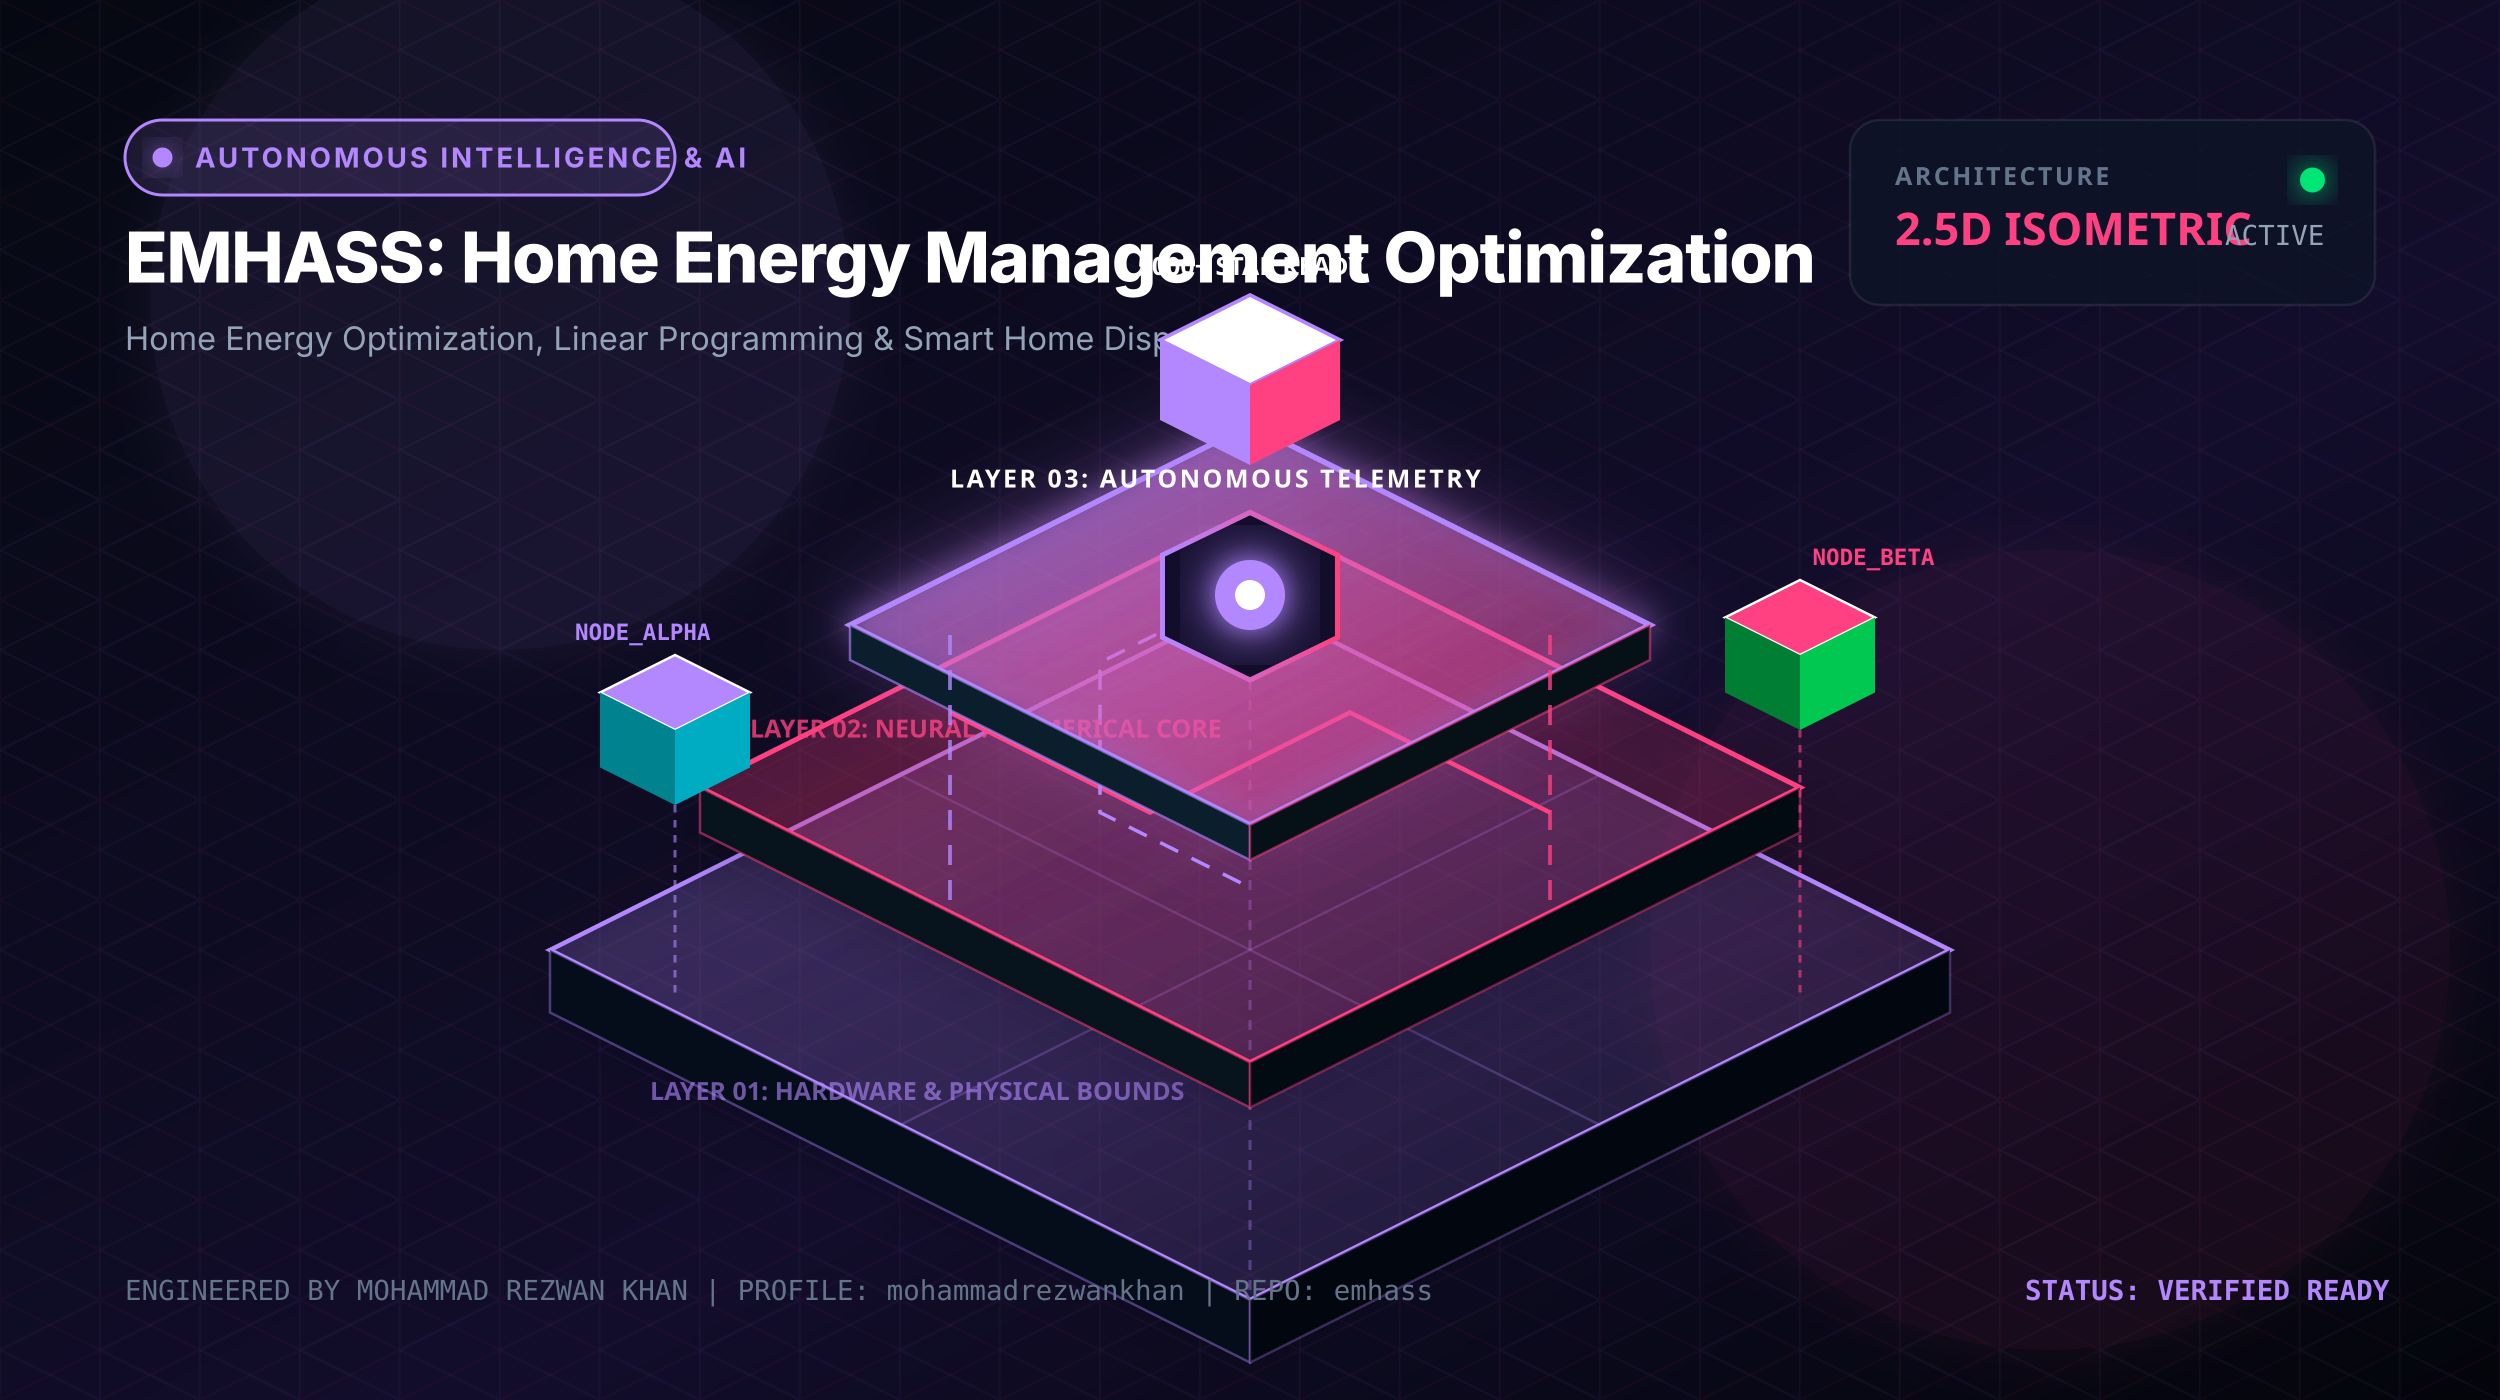
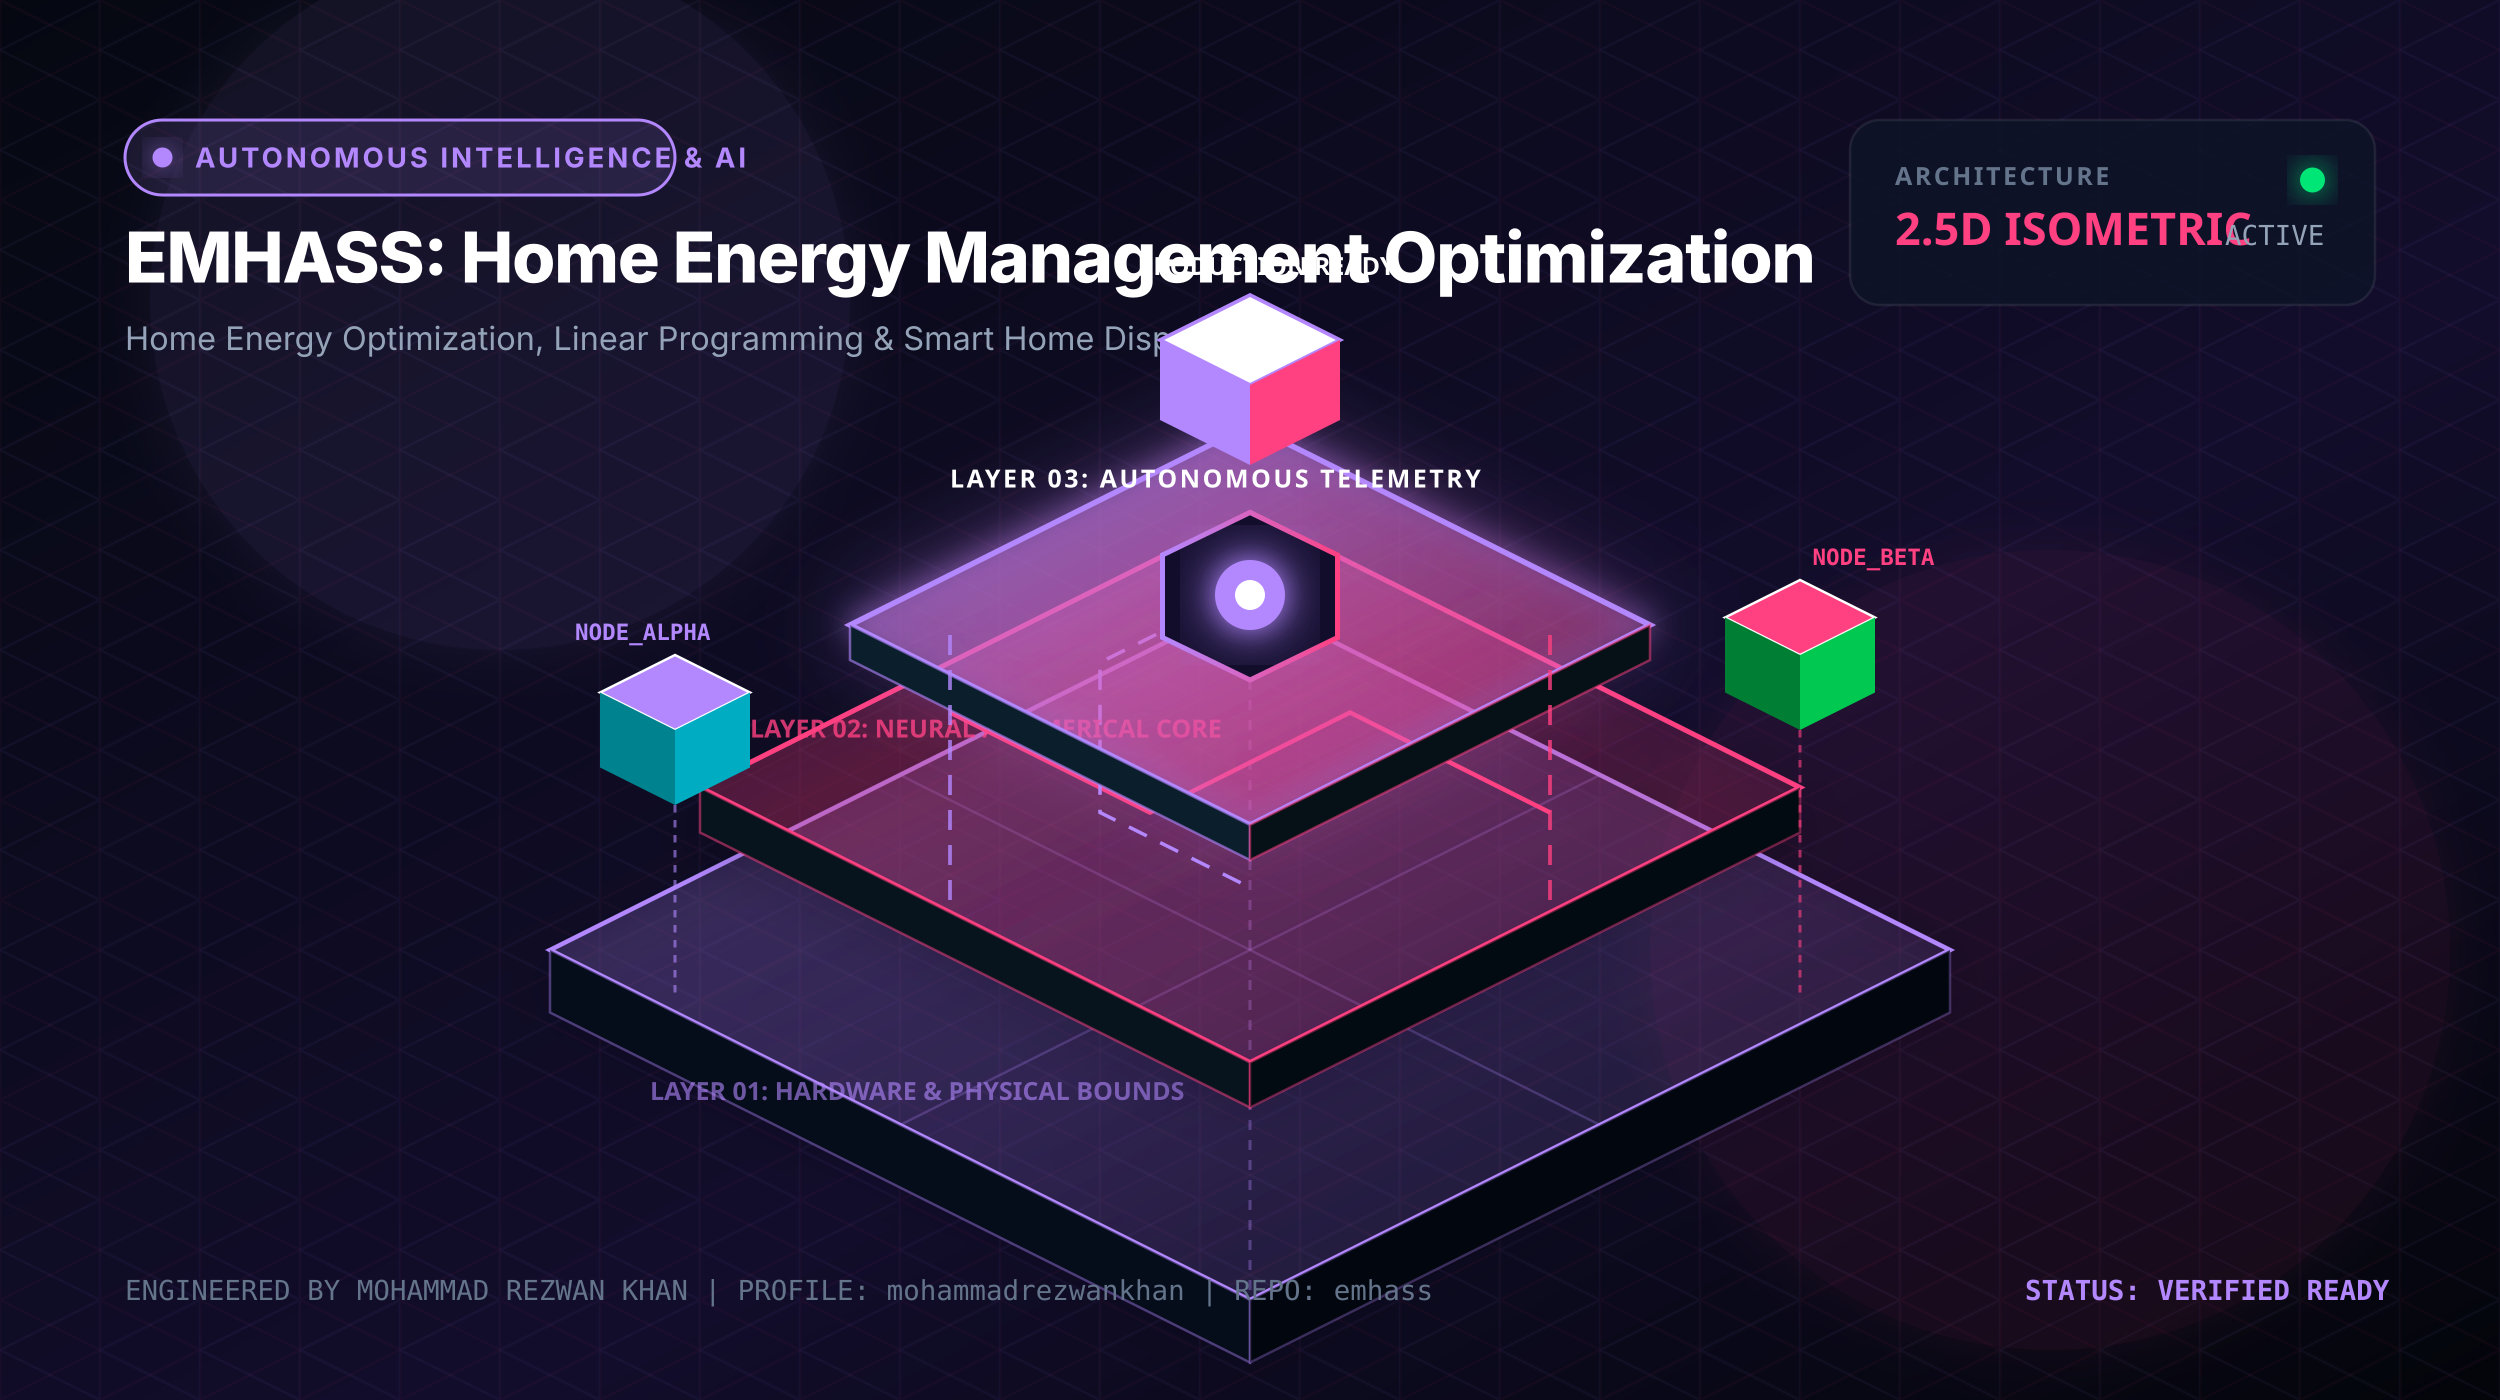
<svg xmlns="http://www.w3.org/2000/svg" viewBox="0 0 1000 560" width="100%" height="100%">
  <defs>
    <linearGradient id="bgGrad" x1="0%" y1="0%" x2="100%" y2="100%">
      <stop offset="0%" stop-color="#050811" />
      <stop offset="60%" stop-color="#120D2B" />
      <stop offset="100%" stop-color="#03050a" />
    </linearGradient>
    <linearGradient id="primaryGrad" x1="0%" y1="0%" x2="100%" y2="0%">
      <stop offset="0%" stop-color="#B388FF" />
      <stop offset="100%" stop-color="#FF4081" />
    </linearGradient>
    <linearGradient id="tier1Grad" x1="0%" y1="0%" x2="100%" y2="100%">
      <stop offset="0%" stop-color="#B388FF" stop-opacity="0.25" />
      <stop offset="100%" stop-color="#B388FF" stop-opacity="0.05" />
    </linearGradient>
    <linearGradient id="tier2Grad" x1="0%" y1="0%" x2="100%" y2="100%">
      <stop offset="0%" stop-color="#FF4081" stop-opacity="0.30" />
      <stop offset="100%" stop-color="#FF4081" stop-opacity="0.08" />
    </linearGradient>
    <linearGradient id="tier3Grad" x1="0%" y1="0%" x2="100%" y2="100%">
      <stop offset="0%" stop-color="#B388FF" stop-opacity="0.45" />
      <stop offset="100%" stop-color="#FF4081" stop-opacity="0.15" />
    </linearGradient>
    <filter id="ambientGlow" x="-30%" y="-30%" width="160%" height="160%">
      <feGaussianBlur stdDeviation="12" result="blur" />
      <feComposite in="SourceGraphic" in2="blur" operator="over" />
    </filter>
    <filter id="intenseGlow" x="-50%" y="-50%" width="200%" height="200%">
      <feGaussianBlur stdDeviation="6" result="blur1" />
      <feGaussianBlur stdDeviation="18" result="blur2" />
      <feMerge>
        <feMergeNode in="blur2" />
        <feMergeNode in="blur1" />
        <feMergeNode in="SourceGraphic" />
      </feMerge>
    </filter>
    <filter id="dropShadow" x="-20%" y="-20%" width="140%" height="140%">
      <feDropShadow dx="0" dy="16" stdDeviation="14" flood-color="#000000" flood-opacity="0.75" />
    </filter>
    <pattern id="isoGrid" width="40" height="40" patternUnits="userSpaceOnUse">
      <path d="M 40 0 L 0 20 L 40 40 Z" fill="none" stroke="#B388FF" stroke-opacity="0.05" stroke-width="1" />
      <path d="M 0 0 L 40 20 L 0 40 Z" fill="none" stroke="#FF4081" stroke-opacity="0.04" stroke-width="1" />
    </pattern>
  </defs>
  <style>
    @keyframes float1 {
      0%, 100% { transform: translateY(0px) rotate(0deg); }
      50% { transform: translateY(-12px) rotate(0.5deg); }
    }
    @keyframes float2 {
      0%, 100% { transform: translateY(0px); }
      50% { transform: translateY(-16px); }
    }
    @keyframes pulseGlow {
      0%, 100% { opacity: 0.45; filter: drop-shadow(0 0 4px #B388FF); }
      50% { opacity: 0.95; filter: drop-shadow(0 0 16px #B388FF); }
    }
    @keyframes streamFlow {
      0% { stroke-dashoffset: 120; }
      100% { stroke-dashoffset: 0; }
    }
    .floating-tier { animation: float1 7s ease-in-out infinite; }
    .floating-node { animation: float2 5s ease-in-out infinite; }
    .pulsing-circuit { animation: pulseGlow 3.5s ease-in-out infinite; }
    .data-stream { stroke-dasharray: 8 6; animation: streamFlow 2.5s linear infinite; }
  </style>
  <rect width="1000" height="560" fill="url(#bgGrad)" />
  <rect width="1000" height="560" fill="url(#isoGrid)" />
  <circle cx="200" cy="120" r="140" fill="#B388FF" opacity="0.08" filter="url(#ambientGlow)" />
  <circle cx="820" cy="380" r="160" fill="#FF4081" opacity="0.07" filter="url(#ambientGlow)" />
  <g transform="translate(50, 48)">
    <rect x="0" y="0" width="220" height="30" rx="15" fill="#B388FF" fill-opacity="0.12" stroke="#B388FF" stroke-width="1.2" />
    <circle cx="15" cy="15" r="4" fill="#B388FF" filter="url(#intenseGlow)" />
    <text x="28" y="19" fill="#B388FF" font-family="system-ui, -apple-system, sans-serif" font-size="11" font-weight="700" letter-spacing="1.2">AUTONOMOUS INTELLIGENCE &amp; AI</text>
    <text x="0" y="65" fill="#FFFFFF" font-family="system-ui, -apple-system, sans-serif" font-size="28" font-weight="800" letter-spacing="-0.5">EMHASS: Home Energy Management Optimization</text>
    <text x="0" y="92" fill="#94A3B8" font-family="system-ui, -apple-system, sans-serif" font-size="13" font-weight="400">Home Energy Optimization, Linear Programming &amp; Smart Home Dispatch</text>
  </g>
  <g transform="translate(740, 48)">
    <rect x="0" y="0" width="210" height="74" rx="12" fill="#0D1527" fill-opacity="0.75" stroke="rgba(255,255,255,0.08)" stroke-width="1" />
    <text x="18" y="26" fill="#64748B" font-family="system-ui, sans-serif" font-size="10" font-weight="600" letter-spacing="1">ARCHITECTURE</text>
    <text x="18" y="50" fill="#FF4081" font-family="system-ui, sans-serif" font-size="18" font-weight="700">2.5D ISOMETRIC</text>
    <circle cx="185" cy="24" r="5" fill="#00E676" filter="url(#intenseGlow)" />
    <text x="150" y="50" fill="#94A3B8" font-family="monospace" font-size="11">ACTIVE</text>
  </g>
  <g transform="translate(500, 340)">
    <g class="floating-tier" style="animation-delay: 0s;">
      <polygon points="0,-100 280,40 0,180 -280,40" fill="url(#tier1Grad)" stroke="#B388FF" stroke-width="1.8" filter="url(#dropShadow)" />
      <polygon points="-280,40 0,180 0,205 -280,65" fill="#050C1A" stroke="#B388FF" stroke-opacity="0.4" stroke-width="1" />
      <polygon points="0,180 280,40 280,65 0,205" fill="#02060E" stroke="#B388FF" stroke-opacity="0.3" stroke-width="1" />
      <line x1="-140" y1="-30" x2="140" y2="110" stroke="#B388FF" stroke-opacity="0.25" stroke-width="1" />
      <line x1="140" y1="-30" x2="-140" y2="110" stroke="#B388FF" stroke-opacity="0.25" stroke-width="1" />
      <line x1="0" y1="-100" x2="0" y2="180" stroke="#B388FF" stroke-opacity="0.35" stroke-width="1.2" stroke-dasharray="4 4" />
      <text x="-240" y="100" fill="#B388FF" opacity="0.6" font-family="system-ui, sans-serif" font-size="10" font-weight="700">LAYER 01: HARDWARE &amp; PHYSICAL BOUNDS</text>
    </g>
    <g class="floating-tier" style="animation-delay: -1.8s; transform: translateY(-55px);">
      <polygon points="0,-80 220,30 0,140 -220,30" fill="url(#tier2Grad)" stroke="#FF4081" stroke-width="2" filter="url(#dropShadow)" />
      <polygon points="-220,30 0,140 0,158 -220,48" fill="#07141E" stroke="#FF4081" stroke-opacity="0.5" stroke-width="1" />
      <polygon points="0,140 220,30 220,48 0,158" fill="#030B12" stroke="#FF4081" stroke-opacity="0.4" stroke-width="1" />
      <polyline points="-120,0 -40,40 40,0 120,40" fill="none" stroke="#FF4081" stroke-width="1.8" class="pulsing-circuit" />
      <polyline points="0,-50 -60,-20 -60,40 0,70" fill="none" stroke="#B388FF" stroke-width="1.4" class="data-stream" />
      <text x="-200" y="10" fill="#FF4081" opacity="0.8" font-family="system-ui, sans-serif" font-size="10" font-weight="700">LAYER 02: NEURAL / NUMERICAL CORE</text>
    </g>
    <g class="floating-tier" style="animation-delay: -3.6s; transform: translateY(-110px);">
      <polygon points="0,-60 160,20 0,100 -160,20" fill="url(#tier3Grad)" stroke="#B388FF" stroke-width="2.2" filter="url(#intenseGlow)" />
      <polygon points="-160,20 0,100 0,114 -160,34" fill="#0A1E2B" stroke="#B388FF" stroke-opacity="0.6" stroke-width="1" />
      <polygon points="0,100 160,20 160,34 0,114" fill="#051017" stroke="#FF4081" stroke-opacity="0.5" stroke-width="1" />
      <polygon points="0,-25 35,-8 35,25 0,42 -35,25 -35,-8" fill="#120D2B" stroke="url(#primaryGrad)" stroke-width="2" />
      <circle cx="0" cy="8" r="14" fill="#B388FF" filter="url(#intenseGlow)" class="pulsing-circuit" />
      <circle cx="0" cy="8" r="6" fill="#FFFFFF" />
      <text x="-120" y="-35" fill="#FFFFFF" font-family="system-ui, sans-serif" font-size="10" font-weight="800" letter-spacing="1">LAYER 03: AUTONOMOUS TELEMETRY</text>
    </g>
    <g class="floating-node" style="animation-delay: -0.5s; transform: translate(-230px, -60px);">
      <polygon points="0,-18 30,-3 0,12 -30,-3" fill="#B388FF" stroke="#FFFFFF" stroke-width="1" />
      <polygon points="-30,-3 0,12 0,42 -30,27" fill="#00838F" />
      <polygon points="0,12 30,-3 30,27 0,42" fill="#00ACC1" />
      <line x1="0" y1="42" x2="0" y2="120" stroke="#B388FF" stroke-width="1.2" stroke-dasharray="3 3" opacity="0.6" />
      <text x="-40" y="-24" fill="#B388FF" font-family="monospace" font-size="9" font-weight="700">NODE_ALPHA</text>
    </g>
    <g class="floating-node" style="animation-delay: -2.3s; transform: translate(220px, -90px);">
      <polygon points="0,-18 30,-3 0,12 -30,-3" fill="#FF4081" stroke="#FFFFFF" stroke-width="1" />
      <polygon points="-30,-3 0,12 0,42 -30,27" fill="#007E33" />
      <polygon points="0,12 30,-3 30,27 0,42" fill="#00C851" />
      <line x1="0" y1="42" x2="0" y2="150" stroke="#FF4081" stroke-width="1.2" stroke-dasharray="3 3" opacity="0.6" />
      <text x="5" y="-24" fill="#FF4081" font-family="monospace" font-size="9" font-weight="700">NODE_BETA</text>
    </g>
    <g class="floating-node" style="animation-delay: -3.8s; transform: translate(0px, -200px);">
      <polygon points="0,-22 36,-4 0,14 -36,-4" fill="#FFFFFF" stroke="#B388FF" stroke-width="1.5" />
      <polygon points="-36,-4 0,14 0,46 -36,28" fill="#B388FF" />
      <polygon points="0,14 36,-4 36,28 0,46" fill="#FF4081" />
      <line x1="0" y1="46" x2="0" y2="90" stroke="url(#primaryGrad)" stroke-width="2" class="pulsing-circuit" />
-       <text x="-45" y="-30" fill="#FFFFFF" font-family="system-ui, sans-serif" font-size="10" font-weight="800">5000+ STAR READY</text>
+       <text x="-45" y="-30" fill="#FFFFFF" font-family="system-ui, sans-serif" font-size="10" font-weight="800">PRODUCTION READY</text>
    </g>
    <line x1="-120" y1="20" x2="-120" y2="-90" stroke="#B388FF" stroke-width="1.5" class="data-stream" opacity="0.8" />
    <line x1="120" y1="20" x2="120" y2="-90" stroke="#FF4081" stroke-width="1.5" class="data-stream" opacity="0.8" />
  </g>
  <g transform="translate(50, 520)">
    <text x="0" y="0" fill="#64748B" font-family="monospace" font-size="11">ENGINEERED BY MOHAMMAD REZWAN KHAN | PROFILE: mohammadrezwankhan | REPO: emhass</text>
    <text x="760" y="0" fill="#B388FF" font-family="monospace" font-size="11" font-weight="700">STATUS: VERIFIED READY</text>
  </g>
</svg>
